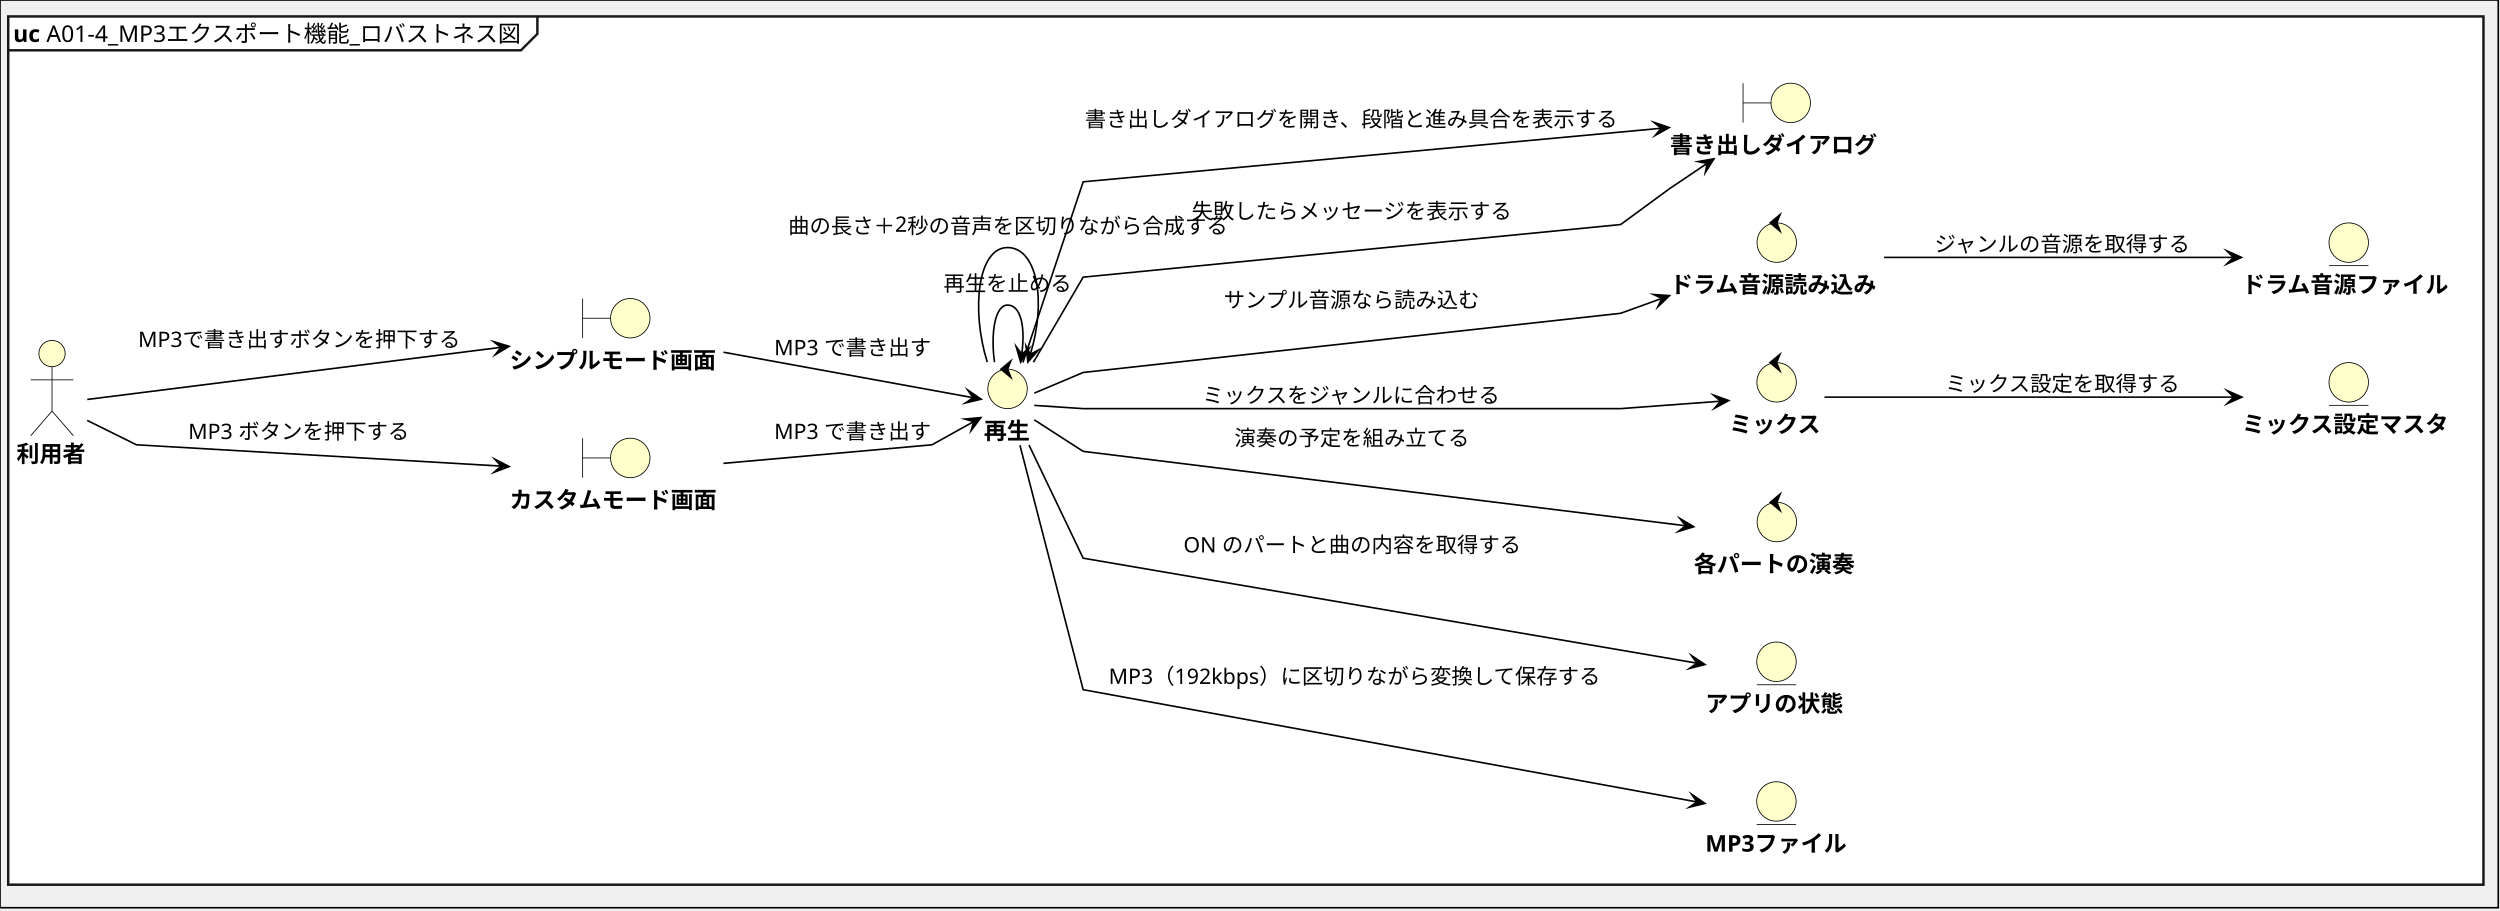
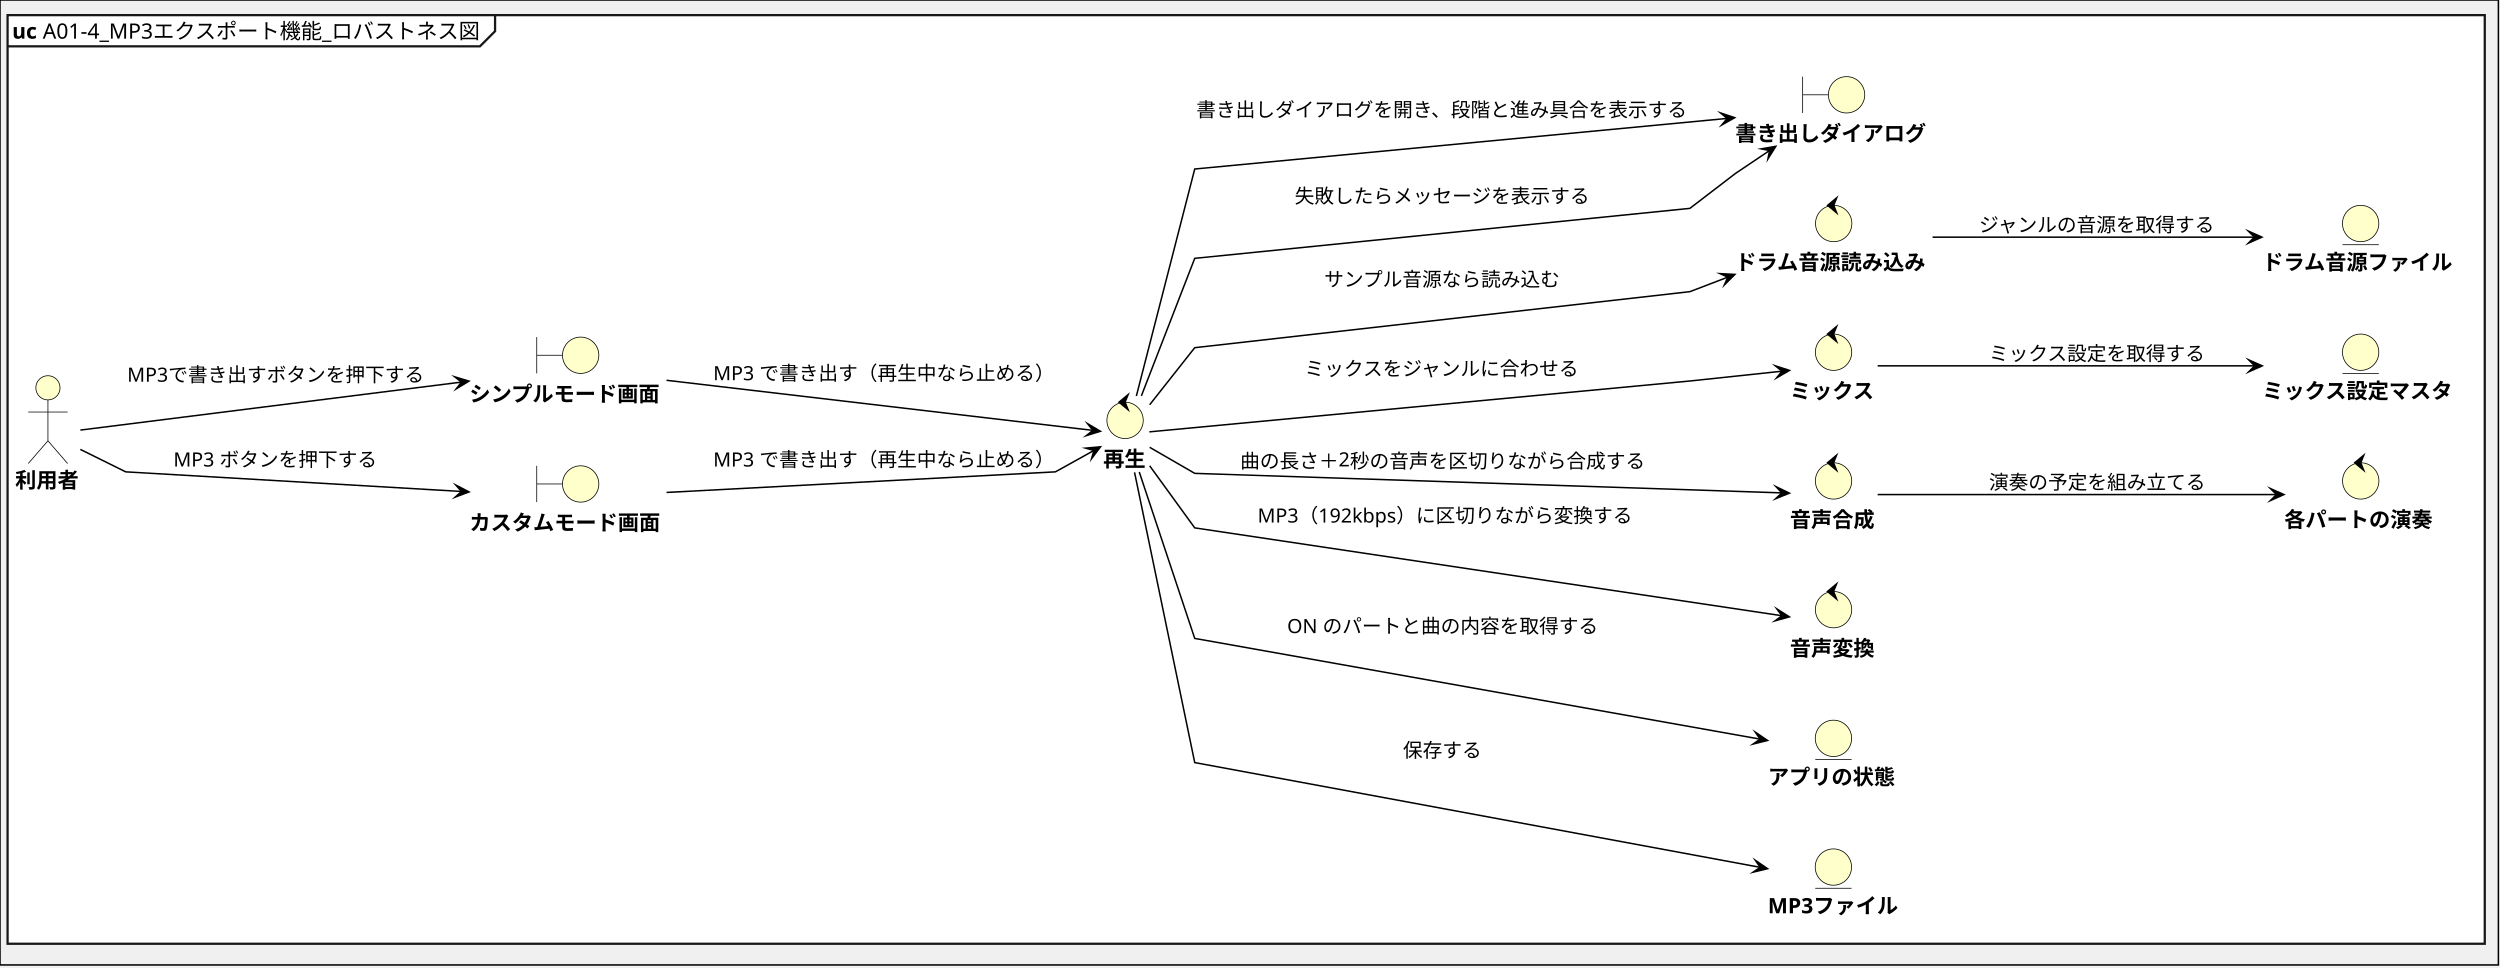
- <svg xmlns="http://www.w3.org/2000/svg" version="1.1" data-diagram-type="DESCRIPTION" style="width:1521px;height:554px;background:#FFFFFF;" width="1521px" height="554px" viewBox="0 0 1521 554" zoomAndPan="magnify" preserveAspectRatio="none" contentStyleType="text/css">
+ <svg xmlns="http://www.w3.org/2000/svg" version="1.1" data-diagram-type="DESCRIPTION" style="width:1651px;height:639px;background:#FFFFFF;" width="1651px" height="639px" viewBox="0 0 1651 639" zoomAndPan="magnify" preserveAspectRatio="none" contentStyleType="text/css">
  <defs />
  <g font-family="sans-serif" lengthAdjust="spacing">
-     <rect x="0" y="0" width="1519.938" height="552.252" fill="none" style="stroke:#000;stroke-width:1;" />
-     <rect x="5" y="10" width="1505.938" height="528.252" fill="#FFF" style="stroke:#181818;stroke-width:1.5;" />
+     <rect x="0" y="0" width="1649.938" height="637.252" fill="none" style="stroke:#000;stroke-width:1;" />
+     <rect x="5" y="10" width="1635.938" height="613.252" fill="#FFF" style="stroke:#181818;stroke-width:1.5;" />
    <path d="M326.944,10 L326.944,20.609 L316.944,30.609 L5,30.609" style="stroke:#181818;stroke-width:1.5;" fill="none" />
    <text x="8" y="25.533" fill="#000" font-size="14" textLength="16.338" font-weight="700">uc</text>
    <text x="28.228" y="25.533" fill="#000" font-size="14" textLength="291.717">A01-4_MP3エクスポート機能_ロバストネス図</text>
    <g class="entity" data-qualified-name="A1" id="ent0001" data-source-line="4">
-       <ellipse cx="31.656" cy="215.109" rx="8" ry="8" fill="#FFC" style="stroke:#000;stroke-width:0.5;" />
-       <path d="M31.656,223.109 L31.656,250.109 M18.656,231.109 L44.656,231.109 M31.656,250.109 L18.656,265.109 M31.656,250.109 L44.656,265.109" style="stroke:#000;stroke-width:0.5;" fill="none" />
-       <text x="10" y="281.143" fill="#000" font-size="14" textLength="43.313" font-weight="700">利用者</text>
+       <ellipse cx="31.656" cy="256.109" rx="8" ry="8" fill="#FFC" style="stroke:#000;stroke-width:0.5;" />
+       <path d="M31.656,264.109 L31.656,291.109 M18.656,272.109 L44.656,272.109 M31.656,291.109 L18.656,306.109 M31.656,291.109 L44.656,306.109" style="stroke:#000;stroke-width:0.5;" fill="none" />
+       <text x="10" y="322.143" fill="#000" font-size="14" textLength="43.313" font-weight="700">利用者</text>
    </g>
    <g class="entity" data-qualified-name="B1" id="ent0002" data-source-line="5">
-       <path d="M354.469,181.609 L354.469,205.609 M354.469,193.609 L371.469,193.609" style="stroke:#000;stroke-width:0.5;" fill="none" />
-       <ellipse cx="383.469" cy="193.609" rx="12" ry="12" fill="#FFC" style="stroke:#000;stroke-width:0.5;" />
-       <text x="310" y="224.143" fill="#000" font-size="14" textLength="129.938" font-weight="700">シンプルモード画面</text>
+       <path d="M354.469,222.609 L354.469,246.609 M354.469,234.609 L371.469,234.609" style="stroke:#000;stroke-width:0.5;" fill="none" />
+       <ellipse cx="383.469" cy="234.609" rx="12" ry="12" fill="#FFC" style="stroke:#000;stroke-width:0.5;" />
+       <text x="310" y="265.143" fill="#000" font-size="14" textLength="129.938" font-weight="700">シンプルモード画面</text>
    </g>
    <g class="entity" data-qualified-name="B2" id="ent0003" data-source-line="6">
-       <path d="M354.469,266.609 L354.469,290.609 M354.469,278.609 L371.469,278.609" style="stroke:#000;stroke-width:0.5;" fill="none" />
-       <ellipse cx="383.469" cy="278.609" rx="12" ry="12" fill="#FFC" style="stroke:#000;stroke-width:0.5;" />
-       <text x="310" y="309.143" fill="#000" font-size="14" textLength="129.938" font-weight="700">カスタムモード画面</text>
+       <path d="M354.469,307.609 L354.469,331.609 M354.469,319.609 L371.469,319.609" style="stroke:#000;stroke-width:0.5;" fill="none" />
+       <ellipse cx="383.469" cy="319.609" rx="12" ry="12" fill="#FFC" style="stroke:#000;stroke-width:0.5;" />
+       <text x="310" y="350.143" fill="#000" font-size="14" textLength="129.938" font-weight="700">カスタムモード画面</text>
    </g>
    <g class="entity" data-qualified-name="B3" id="ent0004" data-source-line="7">
-       <path d="M1060.469,50.609 L1060.469,74.609 M1060.469,62.609 L1077.469,62.609" style="stroke:#000;stroke-width:0.5;" fill="none" />
-       <ellipse cx="1089.469" cy="62.609" rx="12" ry="12" fill="#FFC" style="stroke:#000;stroke-width:0.5;" />
-       <text x="1016" y="93.143" fill="#000" font-size="14" textLength="129.938" font-weight="700">書き出しダイアログ</text>
+       <path d="M1190.469,50.609 L1190.469,74.609 M1190.469,62.609 L1207.469,62.609" style="stroke:#000;stroke-width:0.5;" fill="none" />
+       <ellipse cx="1219.469" cy="62.609" rx="12" ry="12" fill="#FFC" style="stroke:#000;stroke-width:0.5;" />
+       <text x="1146" y="93.143" fill="#000" font-size="14" textLength="129.938" font-weight="700">書き出しダイアログ</text>
    </g>
    <g class="entity" data-qualified-name="C1" id="ent0005" data-source-line="8">
-       <ellipse cx="613" cy="236.609" rx="12" ry="12" fill="#FFC" style="stroke:#000;stroke-width:0.5;" />
-       <polygon points="609,224.609,615,219.609,613,224.609,615,229.609,609,224.609" fill="#000" style="stroke:#000;stroke-width:1;stroke-linejoin:miter;stroke-miterlimit:10;" />
-       <text x="598.563" y="267.143" fill="#000" font-size="14" textLength="28.875" font-weight="700">再生</text>
+       <ellipse cx="743" cy="277.609" rx="12" ry="12" fill="#FFC" style="stroke:#000;stroke-width:0.5;" />
+       <polygon points="739,265.609,745,260.609,743,265.609,745,270.609,739,265.609" fill="#000" style="stroke:#000;stroke-width:1;stroke-linejoin:miter;stroke-miterlimit:10;" />
+       <text x="728.563" y="308.143" fill="#000" font-size="14" textLength="28.875" font-weight="700">再生</text>
    </g>
    <g class="entity" data-qualified-name="C2" id="ent0006" data-source-line="9">
-       <ellipse cx="1080.969" cy="147.609" rx="12" ry="12" fill="#FFC" style="stroke:#000;stroke-width:0.5;" />
-       <polygon points="1076.969,135.609,1082.969,130.609,1080.969,135.609,1082.969,140.609,1076.969,135.609" fill="#000" style="stroke:#000;stroke-width:1;stroke-linejoin:miter;stroke-miterlimit:10;" />
-       <text x="1016" y="178.143" fill="#000" font-size="14" textLength="129.938" font-weight="700">ドラム音源読み込み</text>
+       <ellipse cx="1210.969" cy="147.609" rx="12" ry="12" fill="#FFC" style="stroke:#000;stroke-width:0.5;" />
+       <polygon points="1206.969,135.609,1212.969,130.609,1210.969,135.609,1212.969,140.609,1206.969,135.609" fill="#000" style="stroke:#000;stroke-width:1;stroke-linejoin:miter;stroke-miterlimit:10;" />
+       <text x="1146" y="178.143" fill="#000" font-size="14" textLength="129.938" font-weight="700">ドラム音源読み込み</text>
    </g>
    <g class="entity" data-qualified-name="C3" id="ent0007" data-source-line="10">
-       <ellipse cx="1080.875" cy="232.609" rx="12" ry="12" fill="#FFC" style="stroke:#000;stroke-width:0.5;" />
-       <polygon points="1076.875,220.609,1082.875,215.609,1080.875,220.609,1082.875,225.609,1076.875,220.609" fill="#000" style="stroke:#000;stroke-width:1;stroke-linejoin:miter;stroke-miterlimit:10;" />
-       <text x="1052" y="263.143" fill="#000" font-size="14" textLength="57.75" font-weight="700">ミックス</text>
+       <ellipse cx="1210.875" cy="232.609" rx="12" ry="12" fill="#FFC" style="stroke:#000;stroke-width:0.5;" />
+       <polygon points="1206.875,220.609,1212.875,215.609,1210.875,220.609,1212.875,225.609,1206.875,220.609" fill="#000" style="stroke:#000;stroke-width:1;stroke-linejoin:miter;stroke-miterlimit:10;" />
+       <text x="1182" y="263.143" fill="#000" font-size="14" textLength="57.75" font-weight="700">ミックス</text>
    </g>
    <g class="entity" data-qualified-name="C4" id="ent0008" data-source-line="11">
-       <ellipse cx="1081.031" cy="317.609" rx="12" ry="12" fill="#FFC" style="stroke:#000;stroke-width:0.5;" />
-       <polygon points="1077.031,305.609,1083.031,300.609,1081.031,305.609,1083.031,310.609,1077.031,305.609" fill="#000" style="stroke:#000;stroke-width:1;stroke-linejoin:miter;stroke-miterlimit:10;" />
-       <text x="1030.5" y="348.143" fill="#000" font-size="14" textLength="101.063" font-weight="700">各パートの演奏</text>
+       <ellipse cx="1559.031" cy="317.609" rx="12" ry="12" fill="#FFC" style="stroke:#000;stroke-width:0.5;" />
+       <polygon points="1555.031,305.609,1561.031,300.609,1559.031,305.609,1561.031,310.609,1555.031,305.609" fill="#000" style="stroke:#000;stroke-width:1;stroke-linejoin:miter;stroke-miterlimit:10;" />
+       <text x="1508.5" y="348.143" fill="#000" font-size="14" textLength="101.063" font-weight="700">各パートの演奏</text>
    </g>
-     <g class="entity" data-qualified-name="E1" id="ent0009" data-source-line="12">
-       <ellipse cx="1428.969" cy="147.609" rx="12" ry="12" fill="#FFC" style="stroke:#000;stroke-width:0.5;" />
-       <line x1="1416.969" y1="161.609" x2="1440.969" y2="161.609" style="stroke:#000;stroke-width:0.5;" />
-       <text x="1364" y="178.143" fill="#000" font-size="14" textLength="129.938" font-weight="700">ドラム音源ファイル</text>
+     <g class="entity" data-qualified-name="C5" id="ent0009" data-source-line="12">
+       <ellipse cx="1210.875" cy="317.609" rx="12" ry="12" fill="#FFC" style="stroke:#000;stroke-width:0.5;" />
+       <polygon points="1206.875,305.609,1212.875,300.609,1210.875,305.609,1212.875,310.609,1206.875,305.609" fill="#000" style="stroke:#000;stroke-width:1;stroke-linejoin:miter;stroke-miterlimit:10;" />
+       <text x="1182" y="348.143" fill="#000" font-size="14" textLength="57.75" font-weight="700">音声合成</text>
    </g>
-     <g class="entity" data-qualified-name="E2" id="ent0010" data-source-line="13">
-       <ellipse cx="1080.813" cy="402.609" rx="12" ry="12" fill="#FFC" style="stroke:#000;stroke-width:0.5;" />
-       <line x1="1068.813" y1="416.609" x2="1092.813" y2="416.609" style="stroke:#000;stroke-width:0.5;" />
-       <text x="1037.5" y="433.143" fill="#000" font-size="14" textLength="86.625" font-weight="700">アプリの状態</text>
+     <g class="entity" data-qualified-name="C6" id="ent0010" data-source-line="13">
+       <ellipse cx="1210.875" cy="402.609" rx="12" ry="12" fill="#FFC" style="stroke:#000;stroke-width:0.5;" />
+       <polygon points="1206.875,390.609,1212.875,385.609,1210.875,390.609,1212.875,395.609,1206.875,390.609" fill="#000" style="stroke:#000;stroke-width:1;stroke-linejoin:miter;stroke-miterlimit:10;" />
+       <text x="1182" y="433.143" fill="#000" font-size="14" textLength="57.75" font-weight="700">音声変換</text>
    </g>
-     <g class="entity" data-qualified-name="E3" id="ent0011" data-source-line="14">
-       <ellipse cx="1428.969" cy="232.609" rx="12" ry="12" fill="#FFC" style="stroke:#000;stroke-width:0.5;" />
-       <line x1="1416.969" y1="246.609" x2="1440.969" y2="246.609" style="stroke:#000;stroke-width:0.5;" />
-       <text x="1364" y="263.143" fill="#000" font-size="14" textLength="129.938" font-weight="700">ミックス設定マスタ</text>
+     <g class="entity" data-qualified-name="E1" id="ent0011" data-source-line="14">
+       <ellipse cx="1558.969" cy="147.609" rx="12" ry="12" fill="#FFC" style="stroke:#000;stroke-width:0.5;" />
+       <line x1="1546.969" y1="161.609" x2="1570.969" y2="161.609" style="stroke:#000;stroke-width:0.5;" />
+       <text x="1494" y="178.143" fill="#000" font-size="14" textLength="129.938" font-weight="700">ドラム音源ファイル</text>
    </g>
-     <g class="entity" data-qualified-name="E4" id="ent0012" data-source-line="15">
-       <ellipse cx="1080.768" cy="487.609" rx="12" ry="12" fill="#FFC" style="stroke:#000;stroke-width:0.5;" />
-       <line x1="1068.768" y1="501.609" x2="1092.768" y2="501.609" style="stroke:#000;stroke-width:0.5;" />
-       <text x="1037.5" y="518.143" fill="#000" font-size="14" textLength="86.536" font-weight="700">MP3ファイル</text>
+     <g class="entity" data-qualified-name="E2" id="ent0012" data-source-line="15">
+       <ellipse cx="1210.813" cy="487.609" rx="12" ry="12" fill="#FFC" style="stroke:#000;stroke-width:0.5;" />
+       <line x1="1198.813" y1="501.609" x2="1222.813" y2="501.609" style="stroke:#000;stroke-width:0.5;" />
+       <text x="1167.5" y="518.143" fill="#000" font-size="14" textLength="86.625" font-weight="700">アプリの状態</text>
    </g>
-     <g class="link" data-entity-1="ent0001" data-entity-2="ent0002" id="lnk13" data-source-line="17" data-link-type="dependency">
-       <path d="M53.09,243.019 C102.84,236.749 226.289,221.204 304.769,211.324" style="stroke:#000;stroke-width:1;" fill="none" id="A1-to-B1" />
-       <polygon points="309.73,210.699,300.301,207.855,304.769,211.324,301.3,215.792,309.73,210.699" fill="#000" style="stroke:#000;stroke-width:1;stroke-linejoin:miter;stroke-miterlimit:10;" />
-       <text x="84" y="211.104" fill="#000" font-size="13" textLength="195.73">MP3で書き出すボタンを押下する</text>
+     <g class="entity" data-qualified-name="E3" id="ent0013" data-source-line="16">
+       <ellipse cx="1558.969" cy="232.609" rx="12" ry="12" fill="#FFC" style="stroke:#000;stroke-width:0.5;" />
+       <line x1="1546.969" y1="246.609" x2="1570.969" y2="246.609" style="stroke:#000;stroke-width:0.5;" />
+       <text x="1494" y="263.143" fill="#000" font-size="14" textLength="129.938" font-weight="700">ミックス設定マスタ</text>
    </g>
-     <g class="link" data-entity-1="ent0001" data-entity-2="ent0003" id="lnk14" data-source-line="18" data-link-type="dependency">
-       <path d="M53.04,255.779 C67.02,262.699 83,270.609 83,270.609 C83,270.609 219.089,278.558 304.789,283.568" style="stroke:#000;stroke-width:1;" fill="none" id="A1-to-B2" />
-       <polygon points="309.78,283.859,301.029,279.341,304.789,283.568,300.562,287.327,309.78,283.859" fill="#000" style="stroke:#000;stroke-width:1;stroke-linejoin:miter;stroke-miterlimit:10;" />
-       <text x="114.5" y="267.104" fill="#000" font-size="13" textLength="134.342">MP3 ボタンを押下する</text>
+     <g class="entity" data-qualified-name="E4" id="ent0014" data-source-line="17">
+       <ellipse cx="1210.768" cy="572.609" rx="12" ry="12" fill="#FFC" style="stroke:#000;stroke-width:0.5;" />
+       <line x1="1198.768" y1="586.609" x2="1222.768" y2="586.609" style="stroke:#000;stroke-width:0.5;" />
+       <text x="1167.5" y="603.143" fill="#000" font-size="14" textLength="86.536" font-weight="700">MP3ファイル</text>
    </g>
-     <g class="link" data-entity-1="ent0002" data-entity-2="ent0005" id="lnk15" data-source-line="19" data-link-type="dependency">
-       <path d="M440.18,214.299 C493.68,224.049 561.061,236.323 592.011,241.963" style="stroke:#000;stroke-width:1;" fill="none" id="B1-to-C1" />
-       <polygon points="596.93,242.859,588.793,237.311,592.011,241.963,587.359,245.181,596.93,242.859" fill="#000" style="stroke:#000;stroke-width:1;stroke-linejoin:miter;stroke-miterlimit:10;" />
-       <text x="471" y="216.104" fill="#000" font-size="13" textLength="95.342">MP3 で書き出す</text>
+     <g class="link" data-entity-1="ent0001" data-entity-2="ent0002" id="lnk15" data-source-line="19" data-link-type="dependency">
+       <path d="M53.09,284.019 C102.84,277.749 226.289,262.204 304.769,252.324" style="stroke:#000;stroke-width:1;" fill="none" id="A1-to-B1" />
+       <polygon points="309.73,251.699,300.301,248.855,304.769,252.324,301.3,256.792,309.73,251.699" fill="#000" style="stroke:#000;stroke-width:1;stroke-linejoin:miter;stroke-miterlimit:10;" />
+       <text x="84" y="252.104" fill="#000" font-size="13" textLength="195.73">MP3で書き出すボタンを押下する</text>
    </g>
-     <g class="link" data-entity-1="ent0003" data-entity-2="ent0005" id="lnk16" data-source-line="20" data-link-type="dependency">
-       <path d="M440.13,281.899 C495.62,276.959 567,270.609 567,270.609 C567,270.609 579.34,263.759 592.4,256.499" style="stroke:#000;stroke-width:1;" fill="none" id="B2-to-C1" />
-       <polygon points="596.77,254.069,586.96,254.946,592.4,256.499,590.847,261.938,596.77,254.069" fill="#000" style="stroke:#000;stroke-width:1;stroke-linejoin:miter;stroke-miterlimit:10;" />
-       <text x="471" y="267.104" fill="#000" font-size="13" textLength="95.342">MP3 で書き出す</text>
+     <g class="link" data-entity-1="ent0001" data-entity-2="ent0003" id="lnk16" data-source-line="20" data-link-type="dependency">
+       <path d="M53.04,296.779 C67.02,303.699 83,311.609 83,311.609 C83,311.609 219.089,319.558 304.789,324.568" style="stroke:#000;stroke-width:1;" fill="none" id="A1-to-B2" />
+       <polygon points="309.78,324.859,301.029,320.341,304.789,324.568,300.562,328.327,309.78,324.859" fill="#000" style="stroke:#000;stroke-width:1;stroke-linejoin:miter;stroke-miterlimit:10;" />
+       <text x="114.5" y="308.104" fill="#000" font-size="13" textLength="134.342">MP3 ボタンを押下する</text>
    </g>
-     <g class="link" data-entity-1="ent0005" data-entity-2="ent0004" id="lnk17" data-source-line="21" data-link-type="dependency">
-       <path d="M622.36,220.529 C635.37,181.489 659,110.609 659,110.609 C659,110.609 892.691,88.96 1010.621,78.04" style="stroke:#000;stroke-width:1;" fill="none" id="C1-to-B3" />
-       <polygon points="1015.6,77.579,1006.27,74.426,1010.621,78.04,1007.007,82.392,1015.6,77.579" fill="#000" style="stroke:#000;stroke-width:1;stroke-linejoin:miter;stroke-miterlimit:10;" />
-       <text x="660" y="77.104" fill="#000" font-size="13" textLength="325">書き出しダイアログを開き、段階と進み具合を表示する</text>
+     <g class="link" data-entity-1="ent0002" data-entity-2="ent0005" id="lnk17" data-source-line="21" data-link-type="dependency">
+       <path d="M440.17,251.149 C527.51,261.409 673.494,278.556 721.744,284.226" style="stroke:#000;stroke-width:1;" fill="none" id="B1-to-C1" />
+       <polygon points="726.71,284.809,718.238,279.786,721.744,284.226,717.305,287.732,726.71,284.809" fill="#000" style="stroke:#000;stroke-width:1;stroke-linejoin:miter;stroke-miterlimit:10;" />
+       <text x="471" y="251.104" fill="#000" font-size="13" textLength="225.342">MP3 で書き出す（再生中なら止める）</text>
    </g>
-     <g class="link" data-entity-1="ent0005" data-entity-2="ent0004" id="lnk27" data-source-line="31" data-link-type="dependency">
-       <path d="M628.73,220.399 C641.86,197.939 659,168.609 659,168.609 C659,168.609 986,136.609 986,136.609 C986,136.609 1016,114.609 1016,114.609 C1016,114.609 1024.54,108.868 1038.62,99.408" style="stroke:#000;stroke-width:1;" fill="none" id="C1-to-B3-1" />
-       <polygon points="1042.77,96.619,1033.069,98.318,1038.62,99.408,1037.53,104.959,1042.77,96.619" fill="#000" style="stroke:#000;stroke-width:1;stroke-linejoin:miter;stroke-miterlimit:10;" />
-       <text x="725" y="133.104" fill="#000" font-size="13" textLength="195">失敗したらメッセージを表示する</text>
+     <g class="link" data-entity-1="ent0003" data-entity-2="ent0005" id="lnk18" data-source-line="22" data-link-type="dependency">
+       <path d="M440.19,325.209 C533.86,320.249 697,311.609 697,311.609 C697,311.609 709.34,304.759 722.4,297.499" style="stroke:#000;stroke-width:1;" fill="none" id="B2-to-C1" />
+       <polygon points="726.77,295.069,716.96,295.946,722.4,297.499,720.847,302.938,726.77,295.069" fill="#000" style="stroke:#000;stroke-width:1;stroke-linejoin:miter;stroke-miterlimit:10;" />
+       <text x="471" y="308.104" fill="#000" font-size="13" textLength="225.342">MP3 で書き出す（再生中なら止める）</text>
    </g>
-     <g class="link" data-entity-1="ent0005" data-entity-2="ent0005" id="lnk18" data-source-line="22" data-link-type="dependency">
-       <path d="M605.05,220.329 C602.64,202.839 605.29,185.609 613,185.609 C620.71,185.609 624.043,197.886 621.633,215.376" style="stroke:#000;stroke-width:1;" fill="none" id="C1-to-C1" />
-       <polygon points="620.95,220.329,626.141,211.96,621.633,215.376,618.216,210.868,620.95,220.329" fill="#000" style="stroke:#000;stroke-width:1;stroke-linejoin:miter;stroke-miterlimit:10;" />
-       <text x="574" y="177.104" fill="#000" font-size="13" textLength="78">再生を止める</text>
+     <g class="link" data-entity-1="ent0005" data-entity-2="ent0004" id="lnk19" data-source-line="23" data-link-type="dependency">
+       <path d="M750.45,261.539 C762.89,213.149 789,111.609 789,111.609 C789,111.609 1022.692,89.402 1140.622,78.202" style="stroke:#000;stroke-width:1;" fill="none" id="C1-to-B3" />
+       <polygon points="1145.6,77.729,1136.262,74.598,1140.622,78.202,1137.019,82.562,1145.6,77.729" fill="#000" style="stroke:#000;stroke-width:1;stroke-linejoin:miter;stroke-miterlimit:10;" />
+       <text x="790" y="77.104" fill="#000" font-size="13" textLength="325">書き出しダイアログを開き、段階と進み具合を表示する</text>
    </g>
-     <g class="link" data-entity-1="ent0005" data-entity-2="ent0005" id="lnk25" data-source-line="29" data-link-type="dependency">
-       <path d="M600.65,220.309 C590.71,188.499 594.82,150.609 613,150.609 C631.18,150.609 636.781,183.727 626.841,215.537" style="stroke:#000;stroke-width:1;" fill="none" id="C1-to-C1-1" />
-       <polygon points="625.35,220.309,631.852,212.912,626.841,215.537,624.216,210.526,625.35,220.309" fill="#000" style="stroke:#000;stroke-width:1;stroke-linejoin:miter;stroke-miterlimit:10;" />
-       <text x="479.5" y="142.104" fill="#000" font-size="13" textLength="267.23">曲の長さ＋2秒の音声を区切りながら合成する</text>
+     <g class="link" data-entity-1="ent0005" data-entity-2="ent0004" id="lnk29" data-source-line="33" data-link-type="dependency">
+       <path d="M753.76,261.439 C767,227.319 789,170.609 789,170.609 C789,170.609 1116,137.609 1116,137.609 C1116,137.609 1146,114.609 1146,114.609 C1146,114.609 1154.54,108.868 1168.62,99.408" style="stroke:#000;stroke-width:1;" fill="none" id="C1-to-B3-1" />
+       <polygon points="1172.77,96.619,1163.069,98.318,1168.62,99.408,1167.53,104.959,1172.77,96.619" fill="#000" style="stroke:#000;stroke-width:1;stroke-linejoin:miter;stroke-miterlimit:10;" />
+       <text x="855" y="134.104" fill="#000" font-size="13" textLength="195">失敗したらメッセージを表示する</text>
    </g>
-     <g class="link" data-entity-1="ent0005" data-entity-2="ent0006" id="lnk19" data-source-line="23" data-link-type="dependency">
-       <path d="M629.23,239.179 C642.29,233.669 659,226.609 659,226.609 C659,226.609 986,190.609 986,190.609 C986,190.609 994.519,187.531 1011.039,181.551" style="stroke:#000;stroke-width:1;" fill="none" id="C1-to-C2" />
-       <polygon points="1015.74,179.849,1005.916,179.152,1011.039,181.551,1008.639,186.674,1015.74,179.849" fill="#000" style="stroke:#000;stroke-width:1;stroke-linejoin:miter;stroke-miterlimit:10;" />
-       <text x="744.5" y="187.104" fill="#000" font-size="13" textLength="156">サンプル音源なら読み込む</text>
+     <g class="link" data-entity-1="ent0005" data-entity-2="ent0006" id="lnk20" data-source-line="24" data-link-type="dependency">
+       <path d="M759.23,267.309 C772.29,250.779 789,229.609 789,229.609 C789,229.609 1116,192.609 1116,192.609 C1116,192.609 1124.551,189.338 1141.071,183.008" style="stroke:#000;stroke-width:1;" fill="none" id="C1-to-C2" />
+       <polygon points="1145.74,181.219,1135.905,180.704,1141.071,183.008,1138.767,188.175,1145.74,181.219" fill="#000" style="stroke:#000;stroke-width:1;stroke-linejoin:miter;stroke-miterlimit:10;" />
+       <text x="874.5" y="189.104" fill="#000" font-size="13" textLength="156">サンプル音源なら読み込む</text>
    </g>
-     <g class="link" data-entity-1="ent0006" data-entity-2="ent0009" id="lnk20" data-source-line="24" data-link-type="dependency">
-       <path d="M1146.27,156.609 C1208.32,156.609 1296.75,156.609 1358.78,156.609" style="stroke:#000;stroke-width:1;" fill="none" id="C2-to-E1" />
-       <polygon points="1363.78,156.609,1354.78,152.609,1358.78,156.609,1354.78,160.609,1363.78,156.609" fill="#000" style="stroke:#000;stroke-width:1;stroke-linejoin:miter;stroke-miterlimit:10;" />
-       <text x="1177" y="153.104" fill="#000" font-size="13" textLength="156">ジャンルの音源を取得する</text>
+     <g class="link" data-entity-1="ent0006" data-entity-2="ent0011" id="lnk21" data-source-line="25" data-link-type="dependency">
+       <path d="M1276.27,156.609 C1338.32,156.609 1426.75,156.609 1488.78,156.609" style="stroke:#000;stroke-width:1;" fill="none" id="C2-to-E1" />
+       <polygon points="1493.78,156.609,1484.78,152.609,1488.78,156.609,1484.78,160.609,1493.78,156.609" fill="#000" style="stroke:#000;stroke-width:1;stroke-linejoin:miter;stroke-miterlimit:10;" />
+       <text x="1307" y="153.104" fill="#000" font-size="13" textLength="156">ジャンルの音源を取得する</text>
    </g>
-     <g class="link" data-entity-1="ent0005" data-entity-2="ent0007" id="lnk21" data-source-line="25" data-link-type="dependency">
-       <path d="M629.23,246.629 C642.29,247.499 659,248.609 659,248.609 C659,248.609 986,248.609 986,248.609 C986,248.609 1019.124,246.14 1046.814,244.08" style="stroke:#000;stroke-width:1;" fill="none" id="C1-to-C3" />
-       <polygon points="1051.8,243.709,1042.528,240.388,1046.814,244.08,1043.122,248.366,1051.8,243.709" fill="#000" style="stroke:#000;stroke-width:1;stroke-linejoin:miter;stroke-miterlimit:10;" />
-       <text x="731.5" y="245.104" fill="#000" font-size="13" textLength="182">ミックスをジャンルに合わせる</text>
+     <g class="link" data-entity-1="ent0005" data-entity-2="ent0007" id="lnk22" data-source-line="26" data-link-type="dependency">
+       <path d="M759.04,285.189 C828.64,278.649 1116,251.609 1116,251.609 C1116,251.609 1149.138,248.089 1176.828,245.139" style="stroke:#000;stroke-width:1;" fill="none" id="C1-to-C3" />
+       <polygon points="1181.8,244.609,1172.427,241.585,1176.828,245.139,1173.274,249.54,1181.8,244.609" fill="#000" style="stroke:#000;stroke-width:1;stroke-linejoin:miter;stroke-miterlimit:10;" />
+       <text x="861.5" y="248.104" fill="#000" font-size="13" textLength="182">ミックスをジャンルに合わせる</text>
    </g>
-     <g class="link" data-entity-1="ent0007" data-entity-2="ent0011" id="lnk22" data-source-line="26" data-link-type="dependency">
-       <path d="M1110.02,241.609 C1164.96,241.609 1283.07,241.609 1358.98,241.609" style="stroke:#000;stroke-width:1;" fill="none" id="C3-to-E3" />
-       <polygon points="1363.98,241.609,1354.98,237.609,1358.98,241.609,1354.98,245.609,1363.98,241.609" fill="#000" style="stroke:#000;stroke-width:1;stroke-linejoin:miter;stroke-miterlimit:10;" />
-       <text x="1183.5" y="238.104" fill="#000" font-size="13" textLength="143">ミックス設定を取得する</text>
+     <g class="link" data-entity-1="ent0007" data-entity-2="ent0013" id="lnk23" data-source-line="27" data-link-type="dependency">
+       <path d="M1240.02,241.609 C1294.96,241.609 1413.07,241.609 1488.98,241.609" style="stroke:#000;stroke-width:1;" fill="none" id="C3-to-E3" />
+       <polygon points="1493.98,241.609,1484.98,237.609,1488.98,241.609,1484.98,245.609,1493.98,241.609" fill="#000" style="stroke:#000;stroke-width:1;stroke-linejoin:miter;stroke-miterlimit:10;" />
+       <text x="1313.5" y="238.104" fill="#000" font-size="13" textLength="143">ミックス設定を取得する</text>
    </g>
-     <g class="link" data-entity-1="ent0005" data-entity-2="ent0010" id="lnk23" data-source-line="27" data-link-type="dependency">
-       <path d="M626.06,270.799 C639.39,298.639 659,339.609 659,339.609 C659,339.609 925.362,385.167 1032.392,403.467" style="stroke:#000;stroke-width:1;" fill="none" id="C1-to-E2" />
-       <polygon points="1037.32,404.309,1029.123,398.85,1032.392,403.467,1027.775,406.735,1037.32,404.309" fill="#000" style="stroke:#000;stroke-width:1;stroke-linejoin:miter;stroke-miterlimit:10;" />
-       <text x="720" y="336.104" fill="#000" font-size="13" textLength="205.112">ON のパートと曲の内容を取得する</text>
+     <g class="link" data-entity-1="ent0005" data-entity-2="ent0012" id="lnk24" data-source-line="28" data-link-type="dependency">
+       <path d="M752.36,311.689 C765.37,350.729 789,421.609 789,421.609 C789,421.609 1055.368,469.062 1162.398,488.132" style="stroke:#000;stroke-width:1;" fill="none" id="C1-to-E2" />
+       <polygon points="1167.32,489.009,1159.161,483.493,1162.398,488.132,1157.758,491.369,1167.32,489.009" fill="#000" style="stroke:#000;stroke-width:1;stroke-linejoin:miter;stroke-miterlimit:10;" />
+       <text x="850" y="418.104" fill="#000" font-size="13" textLength="205.112">ON のパートと曲の内容を取得する</text>
    </g>
-     <g class="link" data-entity-1="ent0005" data-entity-2="ent0008" id="lnk24" data-source-line="28" data-link-type="dependency">
-       <path d="M629.23,255.429 C642.29,263.839 659,274.609 659,274.609 C659,274.609 914.218,306.137 1025.508,319.877" style="stroke:#000;stroke-width:1;" fill="none" id="C1-to-C4" />
-       <polygon points="1030.47,320.489,1022.028,315.417,1025.508,319.877,1021.048,323.356,1030.47,320.489" fill="#000" style="stroke:#000;stroke-width:1;stroke-linejoin:miter;stroke-miterlimit:10;" />
-       <text x="751" y="271.104" fill="#000" font-size="13" textLength="143">演奏の予定を組み立てる</text>
+     <g class="link" data-entity-1="ent0005" data-entity-2="ent0009" id="lnk25" data-source-line="29" data-link-type="dependency">
+       <path d="M759.23,295.409 C772.29,302.959 789,312.609 789,312.609 C789,312.609 1082.333,322.363 1176.723,325.503" style="stroke:#000;stroke-width:1;" fill="none" id="C1-to-C5" />
+       <polygon points="1181.72,325.669,1172.858,321.372,1176.723,325.503,1172.592,329.368,1181.72,325.669" fill="#000" style="stroke:#000;stroke-width:1;stroke-linejoin:miter;stroke-miterlimit:10;" />
+       <text x="819" y="309.104" fill="#000" font-size="13" textLength="267.23">曲の長さ＋2秒の音声を区切りながら合成する</text>
    </g>
-     <g class="link" data-entity-1="ent0005" data-entity-2="ent0012" id="lnk26" data-source-line="30" data-link-type="dependency">
-       <path d="M620.54,270.909 C633.02,319.169 659,419.609 659,419.609 C659,419.609 925.372,468.33 1032.402,487.9" style="stroke:#000;stroke-width:1;" fill="none" id="C1-to-E4" />
-       <polygon points="1037.32,488.799,1029.186,483.246,1032.402,487.9,1027.747,491.115,1037.32,488.799" fill="#000" style="stroke:#000;stroke-width:1;stroke-linejoin:miter;stroke-miterlimit:10;" />
-       <text x="674.5" y="416.104" fill="#000" font-size="13" textLength="296.88">MP3（192kbps）に区切りながら変換して保存する</text>
+     <g class="link" data-entity-1="ent0009" data-entity-2="ent0008" id="lnk26" data-source-line="30" data-link-type="dependency">
+       <path d="M1240.02,326.609 C1298.58,326.609 1429.59,326.609 1503.33,326.609" style="stroke:#000;stroke-width:1;" fill="none" id="C5-to-C4" />
+       <polygon points="1508.33,326.609,1499.33,322.609,1503.33,326.609,1499.33,330.609,1508.33,326.609" fill="#000" style="stroke:#000;stroke-width:1;stroke-linejoin:miter;stroke-miterlimit:10;" />
+       <text x="1313.5" y="323.104" fill="#000" font-size="13" textLength="143">演奏の予定を組み立てる</text>
+     </g>
+     <g class="link" data-entity-1="ent0005" data-entity-2="ent0010" id="lnk27" data-source-line="31" data-link-type="dependency">
+       <path d="M759.23,307.599 C772.29,325.589 789,348.609 789,348.609 C789,348.609 1082.385,392.509 1176.775,406.639" style="stroke:#000;stroke-width:1;" fill="none" id="C1-to-C6" />
+       <polygon points="1181.72,407.379,1173.411,402.091,1176.775,406.639,1172.227,410.003,1181.72,407.379" fill="#000" style="stroke:#000;stroke-width:1;stroke-linejoin:miter;stroke-miterlimit:10;" />
+       <text x="830.5" y="345.104" fill="#000" font-size="13" textLength="244.88">MP3（192kbps）に区切りながら変換する</text>
+     </g>
+     <g class="link" data-entity-1="ent0005" data-entity-2="ent0014" id="lnk28" data-source-line="32" data-link-type="dependency">
+       <path d="M749.25,311.929 C761.12,369.169 789,503.609 789,503.609 C789,503.609 1055.374,552.959 1162.404,572.789" style="stroke:#000;stroke-width:1;" fill="none" id="C1-to-E4" />
+       <polygon points="1167.32,573.699,1159.199,568.127,1162.404,572.789,1157.742,575.993,1167.32,573.699" fill="#000" style="stroke:#000;stroke-width:1;stroke-linejoin:miter;stroke-miterlimit:10;" />
+       <text x="926.5" y="500.104" fill="#000" font-size="13" textLength="52">保存する</text>
    </g>
  </g>
</svg>
